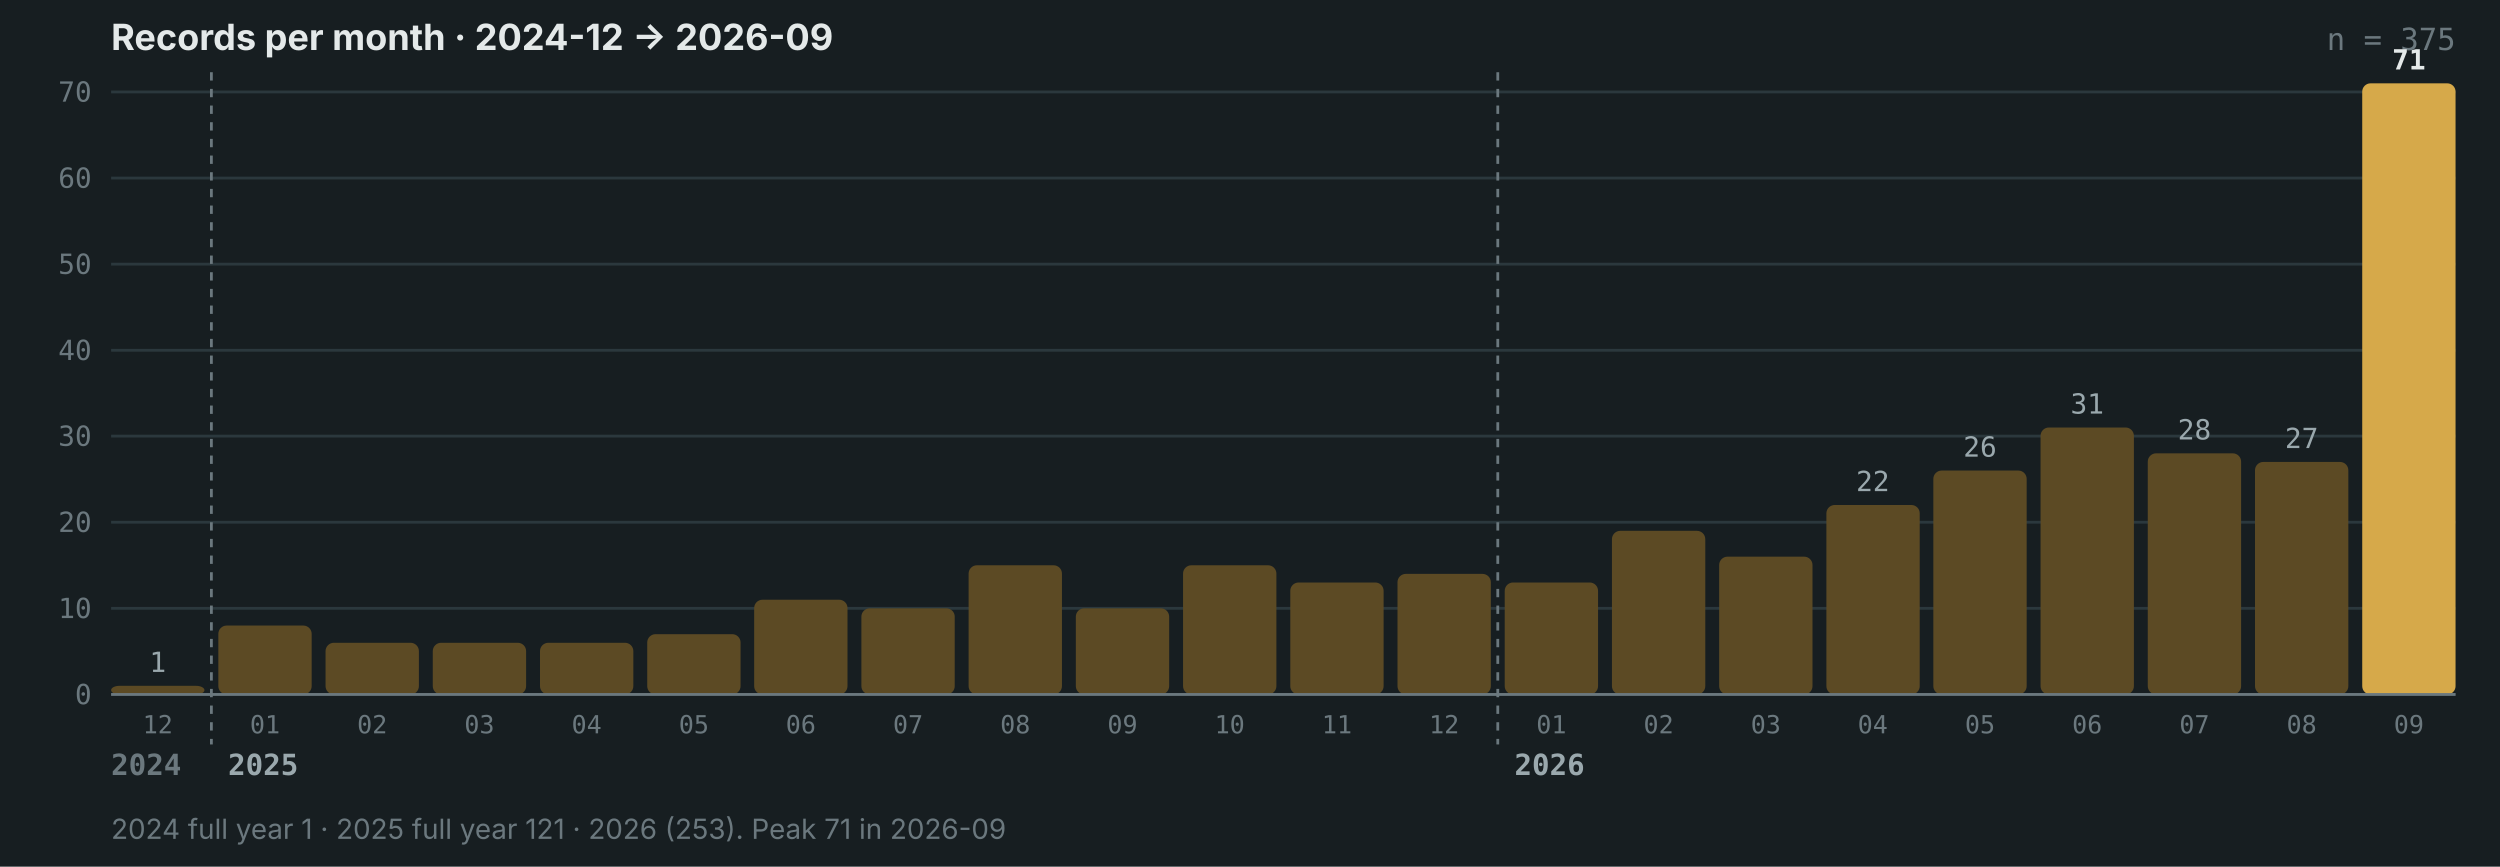
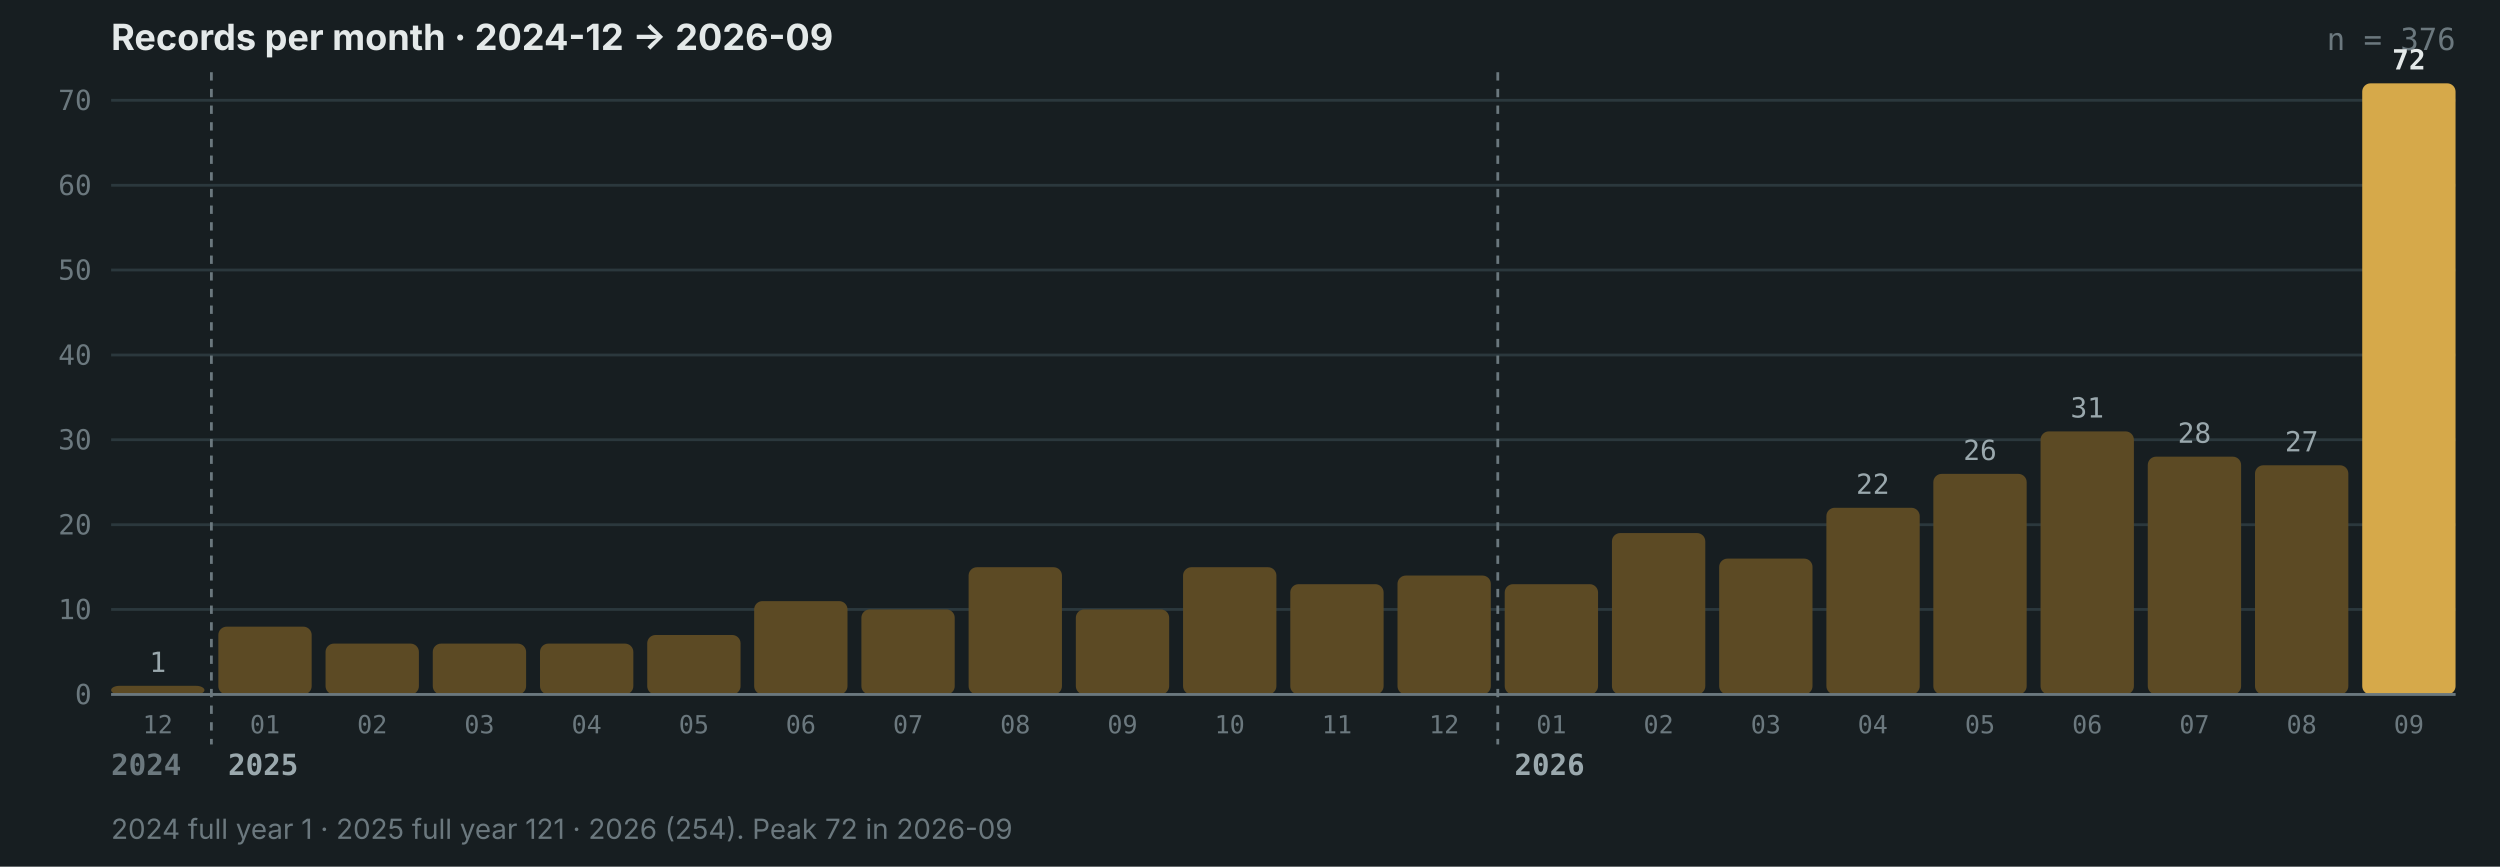
<svg xmlns="http://www.w3.org/2000/svg" viewBox="0 0 900 312" width="900" height="312" role="img" font-family="ui-sans-serif,-apple-system,'Segoe UI','PingFang SC','Microsoft YaHei',sans-serif">
  <rect width="900" height="312" fill="#171E21" />
  <text x="40" y="18" font-size="13" font-weight="700" fill="#E4E9E9">Records per month · 2024-12 → 2026-09</text>
-   <text x="884" y="18" font-size="11" text-anchor="end" fill="#6B787E" font-family="ui-monospace,'SF Mono','Cascadia Mono','Consolas',monospace">n = 375</text>
+   <text x="884" y="18" font-size="11" text-anchor="end" fill="#6B787E" font-family="ui-monospace,'SF Mono','Cascadia Mono','Consolas',monospace">n = 376</text>
  <line x1="40" y1="250.0" x2="884" y2="250.0" stroke="#2B383D" stroke-width="1" />
  <text x="33" y="253.5" font-size="10" text-anchor="end" fill="#6B787E" font-family="ui-monospace,'SF Mono','Cascadia Mono','Consolas',monospace">0</text>
-   <line x1="40" y1="219.0" x2="884" y2="219.0" stroke="#2B383D" stroke-width="1" />
-   <text x="33" y="222.5" font-size="10" text-anchor="end" fill="#6B787E" font-family="ui-monospace,'SF Mono','Cascadia Mono','Consolas',monospace">10</text>
-   <line x1="40" y1="188.0" x2="884" y2="188.0" stroke="#2B383D" stroke-width="1" />
-   <text x="33" y="191.5" font-size="10" text-anchor="end" fill="#6B787E" font-family="ui-monospace,'SF Mono','Cascadia Mono','Consolas',monospace">20</text>
-   <line x1="40" y1="157.0" x2="884" y2="157.0" stroke="#2B383D" stroke-width="1" />
-   <text x="33" y="160.5" font-size="10" text-anchor="end" fill="#6B787E" font-family="ui-monospace,'SF Mono','Cascadia Mono','Consolas',monospace">30</text>
-   <line x1="40" y1="126.1" x2="884" y2="126.1" stroke="#2B383D" stroke-width="1" />
-   <text x="33" y="129.6" font-size="10" text-anchor="end" fill="#6B787E" font-family="ui-monospace,'SF Mono','Cascadia Mono','Consolas',monospace">40</text>
-   <line x1="40" y1="95.1" x2="884" y2="95.1" stroke="#2B383D" stroke-width="1" />
-   <text x="33" y="98.6" font-size="10" text-anchor="end" fill="#6B787E" font-family="ui-monospace,'SF Mono','Cascadia Mono','Consolas',monospace">50</text>
-   <line x1="40" y1="64.1" x2="884" y2="64.1" stroke="#2B383D" stroke-width="1" />
-   <text x="33" y="67.6" font-size="10" text-anchor="end" fill="#6B787E" font-family="ui-monospace,'SF Mono','Cascadia Mono','Consolas',monospace">60</text>
-   <line x1="40" y1="33.1" x2="884" y2="33.1" stroke="#2B383D" stroke-width="1" />
-   <text x="33" y="36.6" font-size="10" text-anchor="end" fill="#6B787E" font-family="ui-monospace,'SF Mono','Cascadia Mono','Consolas',monospace">70</text>
+   <line x1="40" y1="219.4" x2="884" y2="219.4" stroke="#2B383D" stroke-width="1" />
+   <text x="33" y="222.9" font-size="10" text-anchor="end" fill="#6B787E" font-family="ui-monospace,'SF Mono','Cascadia Mono','Consolas',monospace">10</text>
+   <line x1="40" y1="188.9" x2="884" y2="188.9" stroke="#2B383D" stroke-width="1" />
+   <text x="33" y="192.4" font-size="10" text-anchor="end" fill="#6B787E" font-family="ui-monospace,'SF Mono','Cascadia Mono','Consolas',monospace">20</text>
+   <line x1="40" y1="158.3" x2="884" y2="158.3" stroke="#2B383D" stroke-width="1" />
+   <text x="33" y="161.8" font-size="10" text-anchor="end" fill="#6B787E" font-family="ui-monospace,'SF Mono','Cascadia Mono','Consolas',monospace">30</text>
+   <line x1="40" y1="127.8" x2="884" y2="127.8" stroke="#2B383D" stroke-width="1" />
+   <text x="33" y="131.3" font-size="10" text-anchor="end" fill="#6B787E" font-family="ui-monospace,'SF Mono','Cascadia Mono','Consolas',monospace">40</text>
+   <line x1="40" y1="97.2" x2="884" y2="97.2" stroke="#2B383D" stroke-width="1" />
+   <text x="33" y="100.7" font-size="10" text-anchor="end" fill="#6B787E" font-family="ui-monospace,'SF Mono','Cascadia Mono','Consolas',monospace">50</text>
+   <line x1="40" y1="66.7" x2="884" y2="66.7" stroke="#2B383D" stroke-width="1" />
+   <text x="33" y="70.2" font-size="10" text-anchor="end" fill="#6B787E" font-family="ui-monospace,'SF Mono','Cascadia Mono','Consolas',monospace">60</text>
+   <line x1="40" y1="36.1" x2="884" y2="36.1" stroke="#2B383D" stroke-width="1" />
+   <text x="33" y="39.6" font-size="10" text-anchor="end" fill="#6B787E" font-family="ui-monospace,'SF Mono','Cascadia Mono','Consolas',monospace">70</text>
  <line x1="76.1" y1="26" x2="76.1" y2="268" stroke="#6B787E" stroke-width="1" stroke-dasharray="3 3" />
  <text x="82.1" y="279.0" font-size="10.5" font-weight="700" fill="#9AA8AD" font-family="ui-monospace,'SF Mono','Cascadia Mono','Consolas',monospace">2025</text>
  <line x1="539.2" y1="26" x2="539.2" y2="268" stroke="#6B787E" stroke-width="1" stroke-dasharray="3 3" />
  <text x="545.2" y="279.0" font-size="10.5" font-weight="700" fill="#9AA8AD" font-family="ui-monospace,'SF Mono','Cascadia Mono','Consolas',monospace">2026</text>
  <rect x="40.0" y="246.9" width="33.6" height="3.1" rx="3" fill="#5C4A24" />
  <text x="56.8" y="241.9" font-size="10" text-anchor="middle" fill="#9AA8AD" font-family="ui-monospace,'SF Mono','Cascadia Mono','Consolas',monospace" font-weight="500">1</text>
  <text x="56.8" y="264.0" font-size="9" text-anchor="middle" fill="#6B787E" font-family="ui-monospace,'SF Mono','Cascadia Mono','Consolas',monospace">12</text>
-   <rect x="78.6" y="225.2" width="33.6" height="24.8" rx="3" fill="#5C4A24" />
+   <rect x="78.6" y="225.6" width="33.6" height="24.4" rx="3" fill="#5C4A24" />
  <text x="95.4" y="264.0" font-size="9" text-anchor="middle" fill="#6B787E" font-family="ui-monospace,'SF Mono','Cascadia Mono','Consolas',monospace">01</text>
-   <rect x="117.2" y="231.4" width="33.6" height="18.6" rx="3" fill="#5C4A24" />
+   <rect x="117.2" y="231.7" width="33.6" height="18.3" rx="3" fill="#5C4A24" />
  <text x="134.0" y="264.0" font-size="9" text-anchor="middle" fill="#6B787E" font-family="ui-monospace,'SF Mono','Cascadia Mono','Consolas',monospace">02</text>
-   <rect x="155.8" y="231.4" width="33.6" height="18.6" rx="3" fill="#5C4A24" />
+   <rect x="155.8" y="231.7" width="33.6" height="18.3" rx="3" fill="#5C4A24" />
  <text x="172.6" y="264.0" font-size="9" text-anchor="middle" fill="#6B787E" font-family="ui-monospace,'SF Mono','Cascadia Mono','Consolas',monospace">03</text>
-   <rect x="194.4" y="231.4" width="33.6" height="18.6" rx="3" fill="#5C4A24" />
+   <rect x="194.4" y="231.7" width="33.6" height="18.3" rx="3" fill="#5C4A24" />
  <text x="211.2" y="264.0" font-size="9" text-anchor="middle" fill="#6B787E" font-family="ui-monospace,'SF Mono','Cascadia Mono','Consolas',monospace">04</text>
-   <rect x="233.0" y="228.3" width="33.6" height="21.7" rx="3" fill="#5C4A24" />
+   <rect x="233.0" y="228.6" width="33.6" height="21.4" rx="3" fill="#5C4A24" />
  <text x="249.8" y="264.0" font-size="9" text-anchor="middle" fill="#6B787E" font-family="ui-monospace,'SF Mono','Cascadia Mono','Consolas',monospace">05</text>
-   <rect x="271.5" y="215.9" width="33.6" height="34.1" rx="3" fill="#5C4A24" />
+   <rect x="271.5" y="216.4" width="33.6" height="33.6" rx="3" fill="#5C4A24" />
  <text x="288.3" y="264.0" font-size="9" text-anchor="middle" fill="#6B787E" font-family="ui-monospace,'SF Mono','Cascadia Mono','Consolas',monospace">06</text>
-   <rect x="310.1" y="219.0" width="33.6" height="31.0" rx="3" fill="#5C4A24" />
+   <rect x="310.1" y="219.4" width="33.6" height="30.6" rx="3" fill="#5C4A24" />
  <text x="326.9" y="264.0" font-size="9" text-anchor="middle" fill="#6B787E" font-family="ui-monospace,'SF Mono','Cascadia Mono','Consolas',monospace">07</text>
-   <rect x="348.7" y="203.5" width="33.6" height="46.5" rx="3" fill="#5C4A24" />
+   <rect x="348.7" y="204.2" width="33.6" height="45.8" rx="3" fill="#5C4A24" />
  <text x="365.5" y="264.0" font-size="9" text-anchor="middle" fill="#6B787E" font-family="ui-monospace,'SF Mono','Cascadia Mono','Consolas',monospace">08</text>
-   <rect x="387.3" y="219.0" width="33.6" height="31.0" rx="3" fill="#5C4A24" />
+   <rect x="387.3" y="219.4" width="33.6" height="30.6" rx="3" fill="#5C4A24" />
  <text x="404.1" y="264.0" font-size="9" text-anchor="middle" fill="#6B787E" font-family="ui-monospace,'SF Mono','Cascadia Mono','Consolas',monospace">09</text>
-   <rect x="425.9" y="203.5" width="33.6" height="46.5" rx="3" fill="#5C4A24" />
+   <rect x="425.9" y="204.2" width="33.6" height="45.8" rx="3" fill="#5C4A24" />
  <text x="442.7" y="264.0" font-size="9" text-anchor="middle" fill="#6B787E" font-family="ui-monospace,'SF Mono','Cascadia Mono','Consolas',monospace">10</text>
-   <rect x="464.5" y="209.7" width="33.6" height="40.3" rx="3" fill="#5C4A24" />
+   <rect x="464.5" y="210.3" width="33.6" height="39.7" rx="3" fill="#5C4A24" />
  <text x="481.3" y="264.0" font-size="9" text-anchor="middle" fill="#6B787E" font-family="ui-monospace,'SF Mono','Cascadia Mono','Consolas',monospace">11</text>
-   <rect x="503.1" y="206.6" width="33.6" height="43.4" rx="3" fill="#5C4A24" />
+   <rect x="503.1" y="207.2" width="33.6" height="42.8" rx="3" fill="#5C4A24" />
  <text x="519.9" y="264.0" font-size="9" text-anchor="middle" fill="#6B787E" font-family="ui-monospace,'SF Mono','Cascadia Mono','Consolas',monospace">12</text>
-   <rect x="541.7" y="209.7" width="33.6" height="40.3" rx="3" fill="#5C4A24" />
+   <rect x="541.7" y="210.3" width="33.6" height="39.7" rx="3" fill="#5C4A24" />
  <text x="558.5" y="264.0" font-size="9" text-anchor="middle" fill="#6B787E" font-family="ui-monospace,'SF Mono','Cascadia Mono','Consolas',monospace">01</text>
-   <rect x="580.3" y="191.1" width="33.6" height="58.9" rx="3" fill="#5C4A24" />
+   <rect x="580.3" y="191.9" width="33.6" height="58.1" rx="3" fill="#5C4A24" />
  <text x="597.1" y="264.0" font-size="9" text-anchor="middle" fill="#6B787E" font-family="ui-monospace,'SF Mono','Cascadia Mono','Consolas',monospace">02</text>
-   <rect x="618.9" y="200.4" width="33.6" height="49.6" rx="3" fill="#5C4A24" />
+   <rect x="618.9" y="201.1" width="33.6" height="48.9" rx="3" fill="#5C4A24" />
  <text x="635.7" y="264.0" font-size="9" text-anchor="middle" fill="#6B787E" font-family="ui-monospace,'SF Mono','Cascadia Mono','Consolas',monospace">03</text>
-   <rect x="657.5" y="181.8" width="33.6" height="68.2" rx="3" fill="#5C4A24" />
-   <text x="674.2" y="176.8" font-size="10" text-anchor="middle" fill="#9AA8AD" font-family="ui-monospace,'SF Mono','Cascadia Mono','Consolas',monospace" font-weight="500">22</text>
+   <rect x="657.5" y="182.8" width="33.6" height="67.2" rx="3" fill="#5C4A24" />
+   <text x="674.2" y="177.8" font-size="10" text-anchor="middle" fill="#9AA8AD" font-family="ui-monospace,'SF Mono','Cascadia Mono','Consolas',monospace" font-weight="500">22</text>
  <text x="674.2" y="264.0" font-size="9" text-anchor="middle" fill="#6B787E" font-family="ui-monospace,'SF Mono','Cascadia Mono','Consolas',monospace">04</text>
-   <rect x="696.0" y="169.4" width="33.6" height="80.6" rx="3" fill="#5C4A24" />
-   <text x="712.8" y="164.4" font-size="10" text-anchor="middle" fill="#9AA8AD" font-family="ui-monospace,'SF Mono','Cascadia Mono','Consolas',monospace" font-weight="500">26</text>
+   <rect x="696.0" y="170.6" width="33.6" height="79.4" rx="3" fill="#5C4A24" />
+   <text x="712.8" y="165.6" font-size="10" text-anchor="middle" fill="#9AA8AD" font-family="ui-monospace,'SF Mono','Cascadia Mono','Consolas',monospace" font-weight="500">26</text>
  <text x="712.8" y="264.0" font-size="9" text-anchor="middle" fill="#6B787E" font-family="ui-monospace,'SF Mono','Cascadia Mono','Consolas',monospace">05</text>
-   <rect x="734.6" y="153.9" width="33.6" height="96.1" rx="3" fill="#5C4A24" />
-   <text x="751.4" y="148.9" font-size="10" text-anchor="middle" fill="#9AA8AD" font-family="ui-monospace,'SF Mono','Cascadia Mono','Consolas',monospace" font-weight="500">31</text>
+   <rect x="734.6" y="155.3" width="33.6" height="94.7" rx="3" fill="#5C4A24" />
+   <text x="751.4" y="150.3" font-size="10" text-anchor="middle" fill="#9AA8AD" font-family="ui-monospace,'SF Mono','Cascadia Mono','Consolas',monospace" font-weight="500">31</text>
  <text x="751.4" y="264.0" font-size="9" text-anchor="middle" fill="#6B787E" font-family="ui-monospace,'SF Mono','Cascadia Mono','Consolas',monospace">06</text>
-   <rect x="773.2" y="163.2" width="33.6" height="86.8" rx="3" fill="#5C4A24" />
-   <text x="790.0" y="158.2" font-size="10" text-anchor="middle" fill="#9AA8AD" font-family="ui-monospace,'SF Mono','Cascadia Mono','Consolas',monospace" font-weight="500">28</text>
+   <rect x="773.2" y="164.4" width="33.6" height="85.6" rx="3" fill="#5C4A24" />
+   <text x="790.0" y="159.4" font-size="10" text-anchor="middle" fill="#9AA8AD" font-family="ui-monospace,'SF Mono','Cascadia Mono','Consolas',monospace" font-weight="500">28</text>
  <text x="790.0" y="264.0" font-size="9" text-anchor="middle" fill="#6B787E" font-family="ui-monospace,'SF Mono','Cascadia Mono','Consolas',monospace">07</text>
-   <rect x="811.8" y="166.3" width="33.6" height="83.7" rx="3" fill="#5C4A24" />
-   <text x="828.6" y="161.3" font-size="10" text-anchor="middle" fill="#9AA8AD" font-family="ui-monospace,'SF Mono','Cascadia Mono','Consolas',monospace" font-weight="500">27</text>
+   <rect x="811.8" y="167.5" width="33.6" height="82.5" rx="3" fill="#5C4A24" />
+   <text x="828.6" y="162.5" font-size="10" text-anchor="middle" fill="#9AA8AD" font-family="ui-monospace,'SF Mono','Cascadia Mono','Consolas',monospace" font-weight="500">27</text>
  <text x="828.6" y="264.0" font-size="9" text-anchor="middle" fill="#6B787E" font-family="ui-monospace,'SF Mono','Cascadia Mono','Consolas',monospace">08</text>
  <rect x="850.4" y="30.0" width="33.6" height="220.0" rx="3" fill="#D6A94A" />
-   <text x="867.2" y="25.0" font-size="10" text-anchor="middle" fill="#E4E9E9" font-family="ui-monospace,'SF Mono','Cascadia Mono','Consolas',monospace" font-weight="700">71</text>
+   <text x="867.2" y="25.0" font-size="10" text-anchor="middle" fill="#E4E9E9" font-family="ui-monospace,'SF Mono','Cascadia Mono','Consolas',monospace" font-weight="700">72</text>
  <text x="867.2" y="264.0" font-size="9" text-anchor="middle" fill="#6B787E" font-family="ui-monospace,'SF Mono','Cascadia Mono','Consolas',monospace">09</text>
  <line x1="40" y1="250" x2="884" y2="250" stroke="#6B787E" stroke-width="1" />
  <text x="40" y="279.0" font-size="10.5" font-weight="700" fill="#6B787E" font-family="ui-monospace,'SF Mono','Cascadia Mono','Consolas',monospace">2024</text>
-   <text x="40" y="302" font-size="10" fill="#6B787E">2024 full year 1 · 2025 full year 121 · 2026 (253). Peak 71 in 2026-09</text>
+   <text x="40" y="302" font-size="10" fill="#6B787E">2024 full year 1 · 2025 full year 121 · 2026 (254). Peak 72 in 2026-09</text>
</svg>
